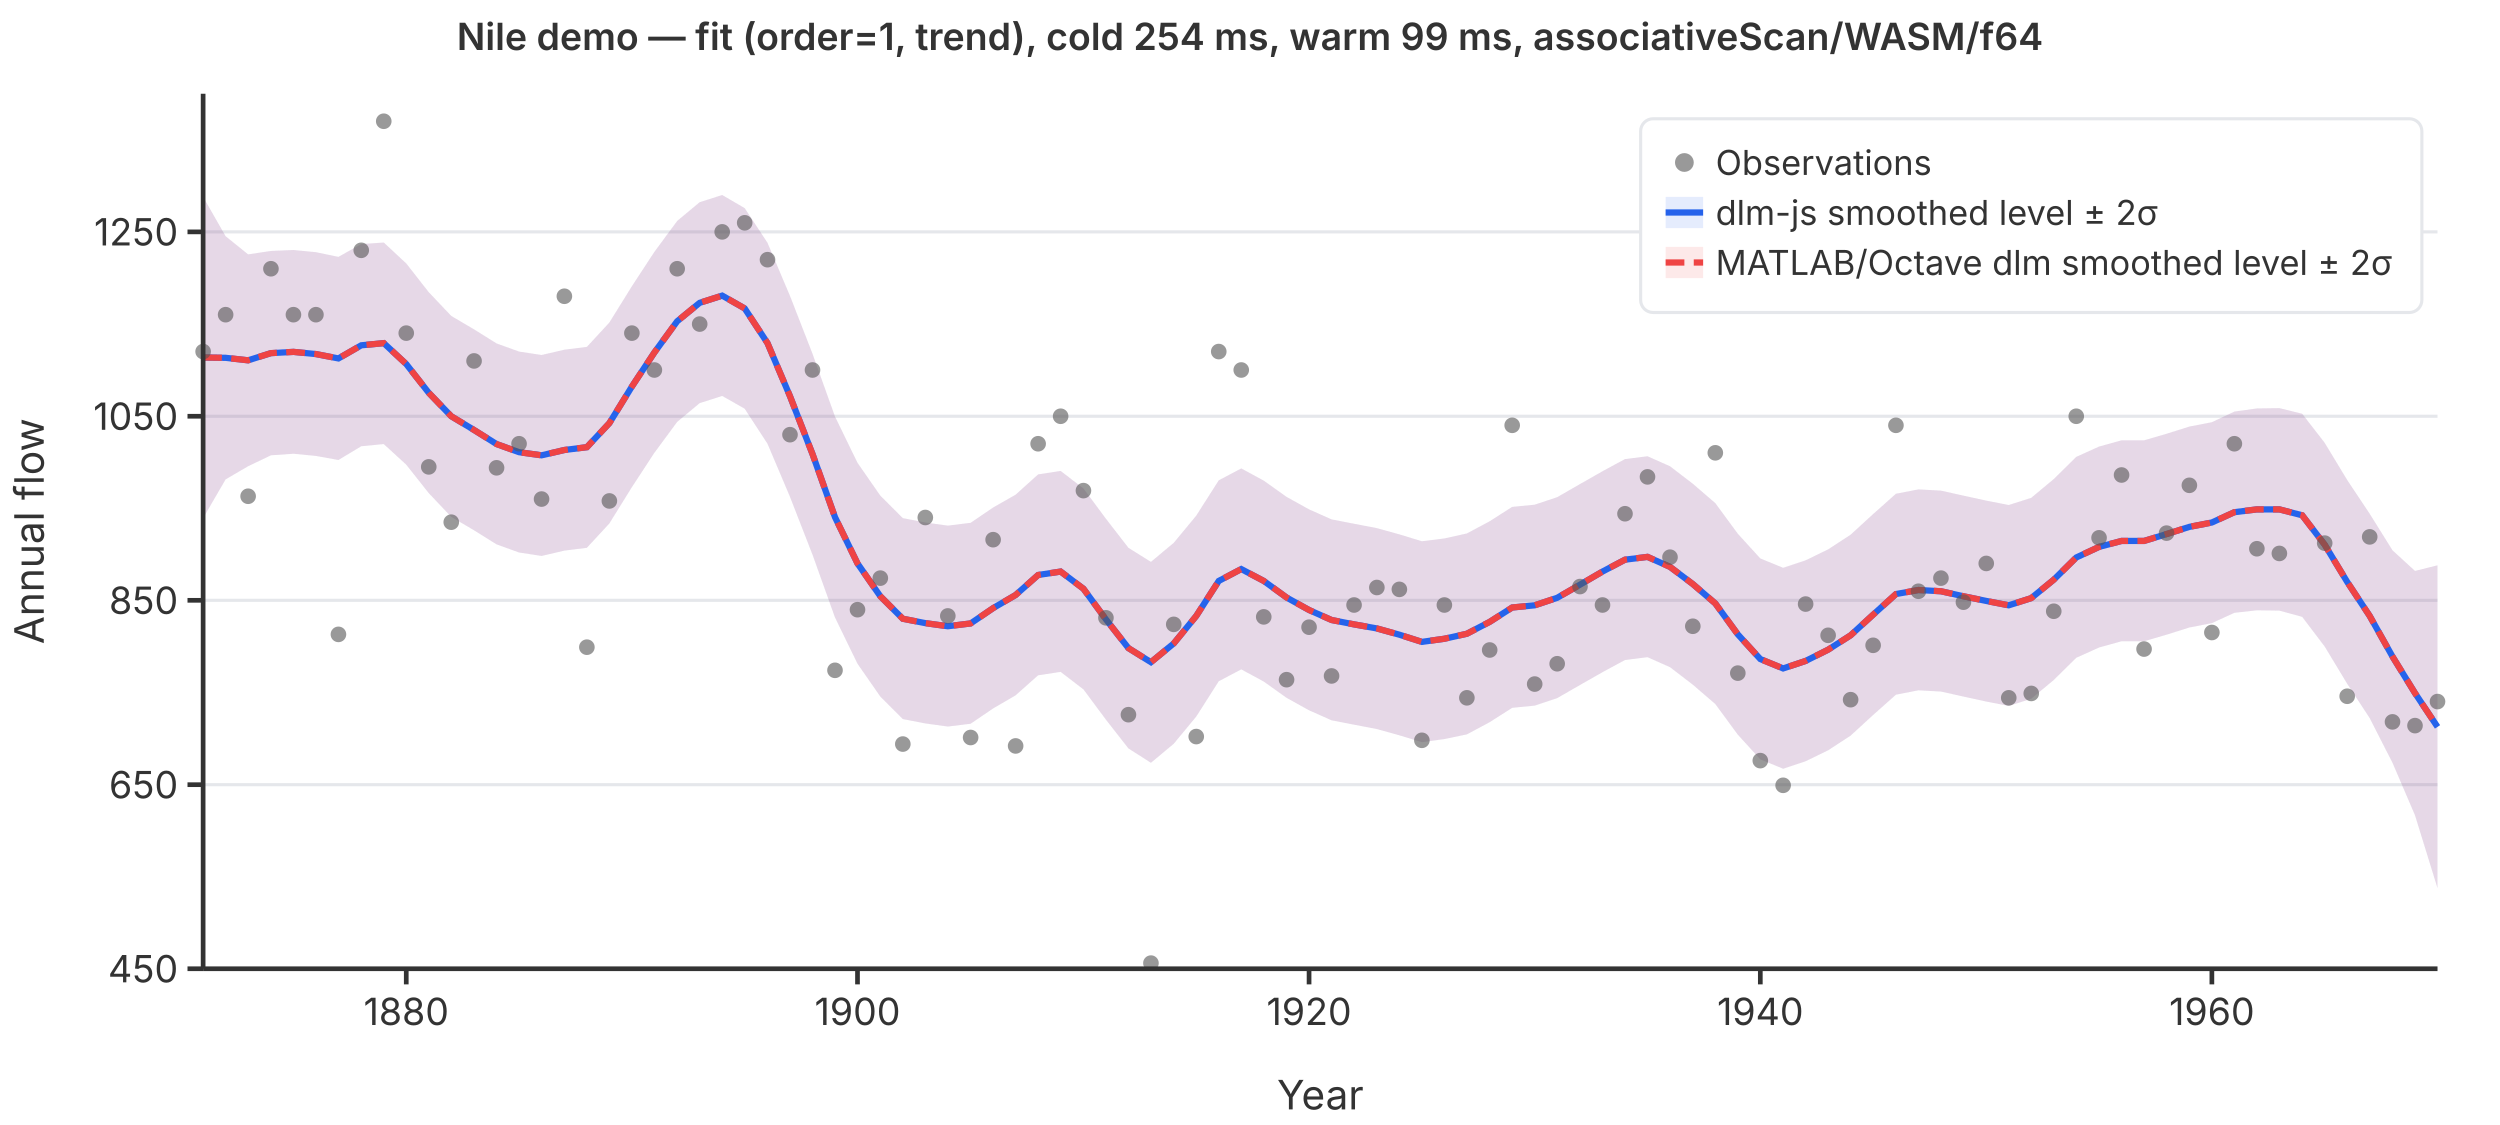
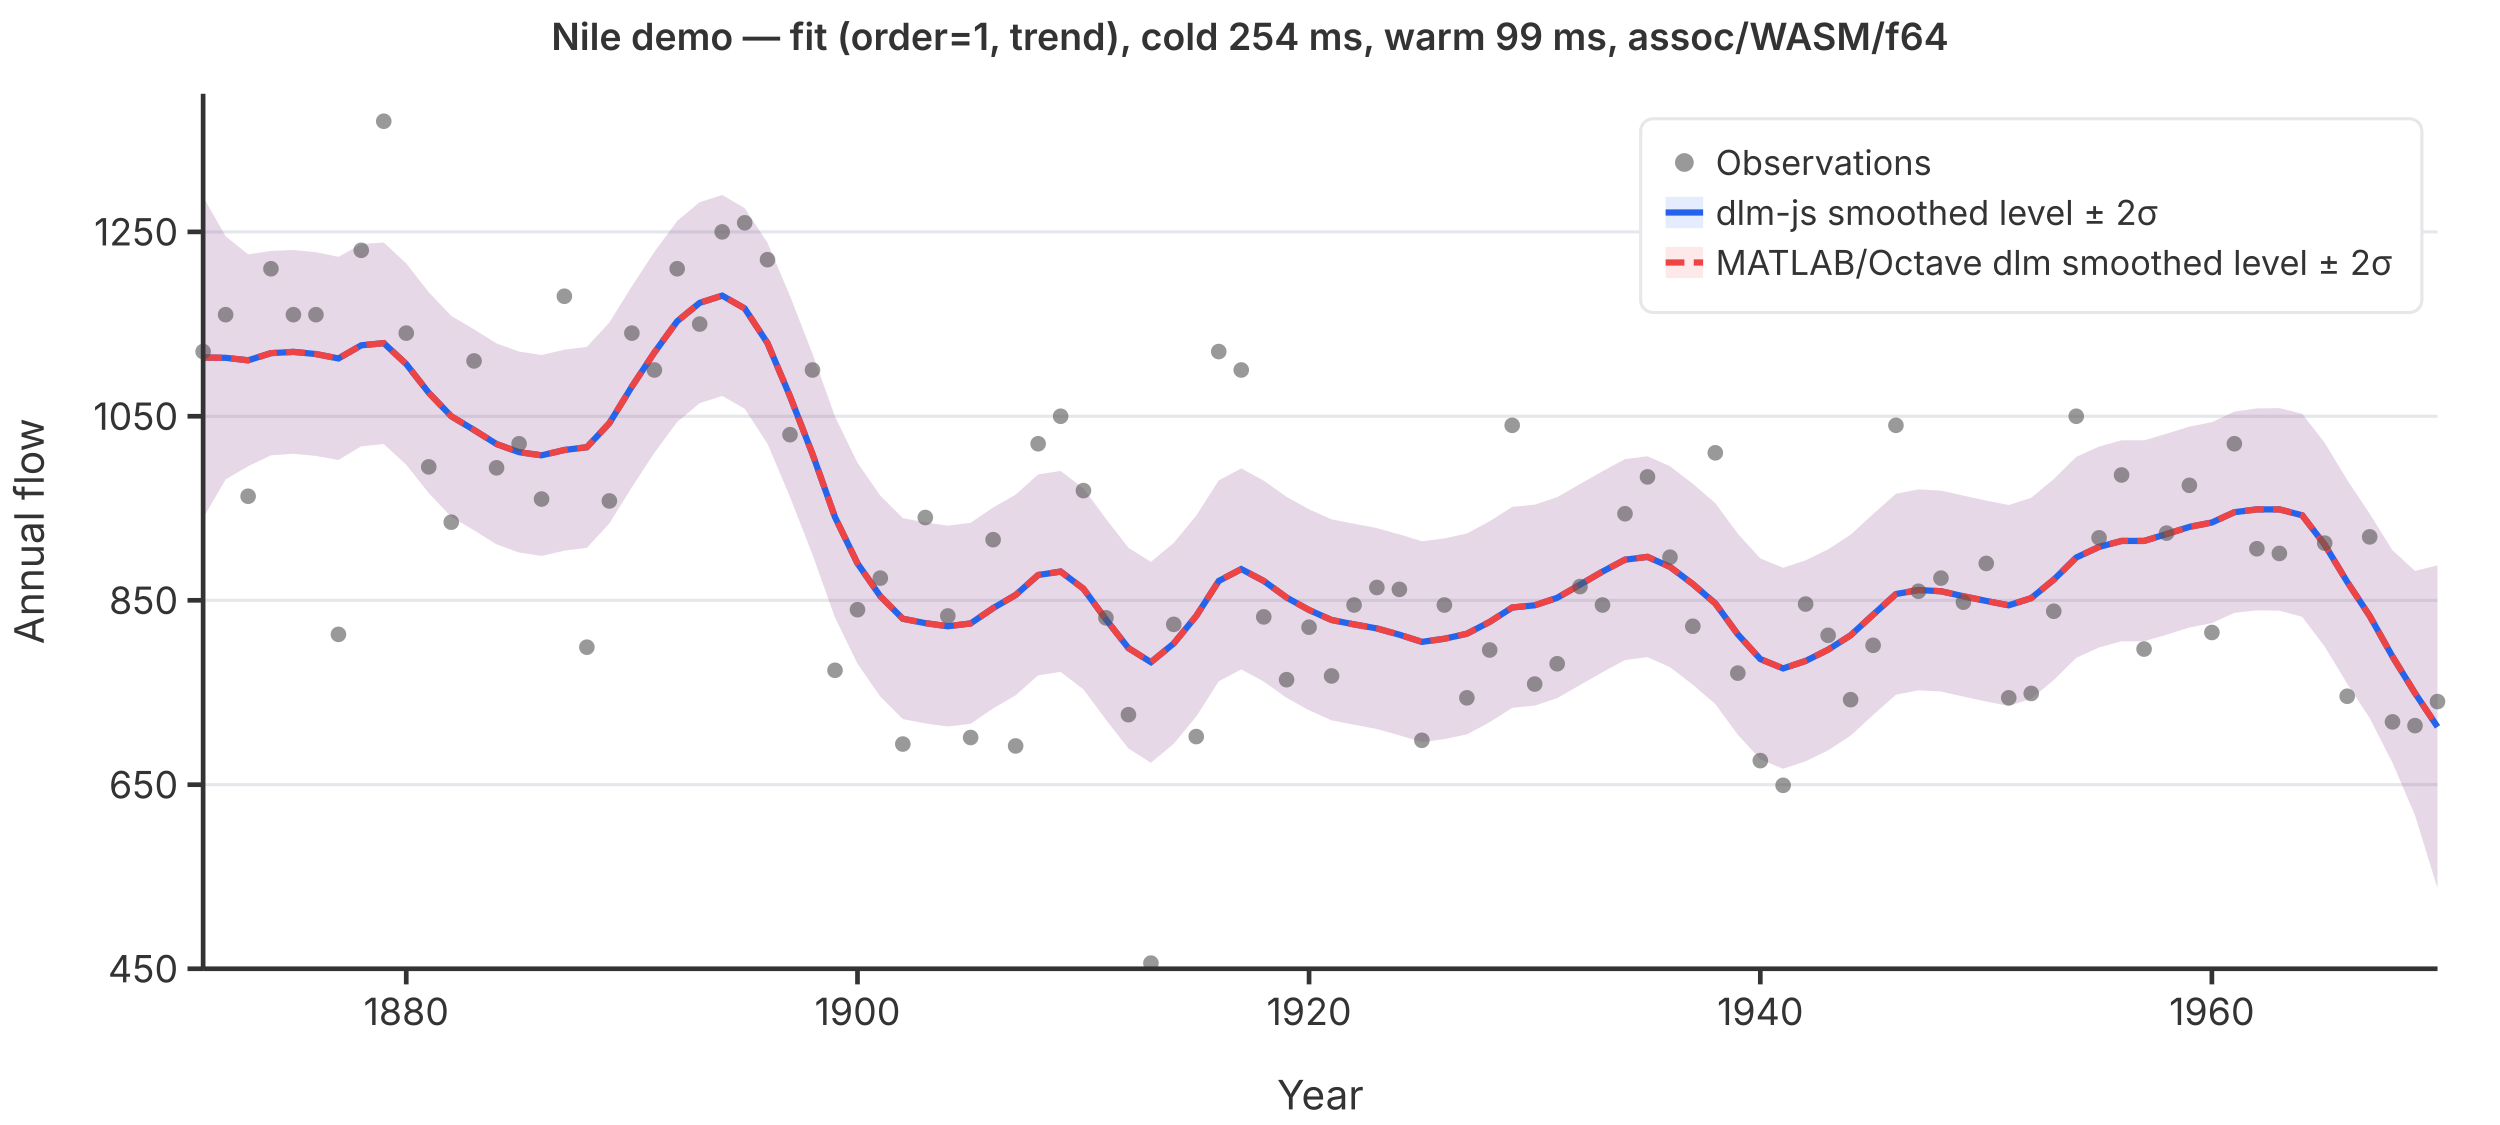
<svg xmlns="http://www.w3.org/2000/svg" viewBox="0 0 800 360" font-family="system-ui,-apple-system,sans-serif" font-size="12">
  <rect width="800" height="360" fill="white" />
  <line x1="65" y1="310.0" x2="780" y2="310.0" stroke="#e5e7eb" stroke-width="1" />
  <line x1="65" y1="251.1" x2="780" y2="251.1" stroke="#e5e7eb" stroke-width="1" />
  <line x1="65" y1="192.1" x2="780" y2="192.1" stroke="#e5e7eb" stroke-width="1" />
  <line x1="65" y1="133.2" x2="780" y2="133.2" stroke="#e5e7eb" stroke-width="1" />
  <line x1="65" y1="74.2" x2="780" y2="74.2" stroke="#e5e7eb" stroke-width="1" />
  <path d="M65.0,63.0L72.2,75.6L79.4,81.4L86.7,80.3L93.9,80.0L101.1,80.7L108.3,82.2L115.6,78.1L122.8,77.6L130.0,84.3L137.2,93.5L144.4,101.1L151.7,105.4L158.9,109.9L166.1,112.5L173.3,113.6L180.6,111.9L187.8,111.0L195.0,103.2L202.2,91.6L209.4,80.6L216.7,70.7L223.9,64.7L231.1,62.4L238.3,66.6L245.6,77.7L252.8,94.7L260.0,113.2L267.2,133.3L274.4,148.1L281.7,158.6L288.9,165.8L296.1,167.2L303.3,168.2L310.6,167.3L317.8,162.4L325.0,158.3L332.2,151.8L339.4,150.7L346.7,156.3L353.9,166.0L361.1,175.3L368.3,179.8L375.6,173.7L382.8,165.0L390.0,153.7L397.2,149.9L404.4,153.8L411.7,159.0L418.9,163.0L426.1,166.2L433.3,167.6L440.6,169.0L447.8,171.0L455.0,173.2L462.2,172.3L469.4,170.7L476.7,166.8L483.9,162.2L491.1,161.5L498.3,159.1L505.6,154.9L512.8,150.8L520.0,146.9L527.2,146.0L534.4,149.2L541.7,154.8L548.9,161.0L556.1,170.8L563.3,178.7L570.6,181.7L577.8,179.3L585.0,175.8L592.2,171.1L599.4,164.5L606.7,158.0L613.9,156.6L621.1,157.0L628.3,158.6L635.6,160.2L642.8,161.6L650.0,159.3L657.2,153.3L664.4,146.2L671.7,142.9L678.9,140.9L686.1,140.9L693.3,138.8L700.6,136.5L707.8,135.1L715.0,131.7L722.2,130.7L729.4,130.6L736.7,132.4L743.9,141.7L751.1,153.6L758.3,164.4L765.6,176.1L772.8,182.7L780.0,180.9L780.0,284.2L772.8,260.9L765.6,244.1L758.3,229.8L751.1,218.8L743.9,206.9L736.7,197.4L729.4,195.4L722.2,195.3L715.0,196.1L707.8,199.4L700.6,200.8L693.3,203.1L686.1,205.2L678.9,205.2L671.7,207.2L664.4,210.5L657.2,217.6L650.0,223.6L642.8,225.9L635.6,224.5L628.3,222.9L621.1,221.3L613.9,220.9L606.7,222.3L599.4,228.8L592.2,235.4L585.0,240.1L577.8,243.6L570.6,246.0L563.3,243.0L556.1,235.1L548.9,225.3L541.7,219.1L534.4,213.5L527.2,210.3L520.0,211.2L512.8,215.1L505.6,219.2L498.3,223.4L491.1,225.8L483.9,226.5L476.7,231.1L469.4,235.0L462.2,236.5L455.0,237.5L447.8,235.3L440.6,233.3L433.3,231.9L426.1,230.5L418.9,227.3L411.7,223.3L404.4,218.1L397.2,214.2L390.0,218.0L382.8,229.3L375.6,238.0L368.3,244.1L361.1,239.5L353.9,230.3L346.7,220.6L339.4,215.0L332.2,216.1L325.0,222.5L317.8,226.7L310.6,231.6L303.3,232.5L296.1,231.5L288.9,230.1L281.7,222.9L274.4,212.4L267.2,197.6L260.0,177.5L252.8,159.0L245.6,142.0L238.3,130.8L231.1,126.7L223.9,129.0L216.7,135.0L209.4,144.9L202.2,155.9L195.0,167.5L187.8,175.3L180.6,176.2L173.3,177.9L166.1,176.8L158.9,174.2L151.7,169.7L144.4,165.4L137.2,157.8L130.0,148.7L122.8,142.1L115.6,142.8L108.3,147.2L101.1,145.9L93.9,145.2L86.7,145.7L79.4,149.2L72.2,153.4L65.0,165.8Z" fill="rgba(37,99,235,0.12)" stroke="none" />
  <path d="M65.0,63.0L72.2,75.6L79.4,81.4L86.7,80.3L93.9,80.0L101.1,80.7L108.3,82.2L115.6,78.1L122.8,77.6L130.0,84.3L137.2,93.5L144.4,101.1L151.7,105.4L158.9,109.9L166.1,112.5L173.3,113.6L180.6,111.9L187.8,111.0L195.0,103.2L202.2,91.6L209.4,80.6L216.7,70.7L223.9,64.7L231.1,62.4L238.3,66.6L245.6,77.7L252.8,94.7L260.0,113.2L267.2,133.3L274.4,148.1L281.7,158.6L288.9,165.8L296.1,167.2L303.3,168.2L310.6,167.3L317.8,162.4L325.0,158.3L332.2,151.8L339.4,150.7L346.7,156.3L353.9,166.0L361.1,175.3L368.3,179.8L375.6,173.7L382.8,165.0L390.0,153.7L397.2,149.9L404.4,153.8L411.7,159.0L418.9,163.0L426.1,166.2L433.3,167.6L440.6,169.0L447.8,171.0L455.0,173.2L462.2,172.3L469.4,170.7L476.7,166.8L483.9,162.2L491.1,161.5L498.3,159.1L505.6,154.9L512.8,150.8L520.0,146.9L527.2,146.0L534.4,149.2L541.7,154.8L548.9,161.0L556.1,170.8L563.3,178.7L570.6,181.7L577.8,179.3L585.0,175.8L592.2,171.1L599.4,164.5L606.7,158.0L613.9,156.6L621.1,157.0L628.3,158.6L635.6,160.2L642.8,161.6L650.0,159.3L657.2,153.3L664.4,146.2L671.7,142.9L678.9,140.9L686.1,140.9L693.3,138.8L700.6,136.5L707.8,135.1L715.0,131.7L722.2,130.7L729.4,130.6L736.7,132.4L743.9,141.7L751.1,153.6L758.3,164.4L765.6,176.1L772.8,182.7L780.0,180.9L780.0,284.2L772.8,260.9L765.6,244.1L758.3,229.8L751.1,218.8L743.9,206.9L736.7,197.4L729.4,195.4L722.2,195.3L715.0,196.1L707.8,199.4L700.6,200.8L693.3,203.1L686.1,205.2L678.9,205.2L671.7,207.2L664.4,210.5L657.2,217.6L650.0,223.6L642.8,225.9L635.6,224.5L628.3,222.9L621.1,221.3L613.9,220.9L606.7,222.3L599.4,228.8L592.2,235.4L585.0,240.1L577.8,243.6L570.6,246.0L563.3,243.0L556.1,235.1L548.9,225.3L541.7,219.1L534.4,213.5L527.2,210.3L520.0,211.2L512.8,215.1L505.6,219.2L498.3,223.4L491.1,225.8L483.9,226.5L476.7,231.1L469.4,235.0L462.2,236.5L455.0,237.5L447.8,235.3L440.6,233.3L433.3,231.9L426.1,230.5L418.9,227.3L411.7,223.3L404.4,218.1L397.2,214.2L390.0,218.0L382.8,229.3L375.6,238.0L368.3,244.1L361.1,239.5L353.9,230.3L346.7,220.6L339.4,215.0L332.2,216.1L325.0,222.5L317.8,226.7L310.6,231.6L303.3,232.5L296.1,231.5L288.9,230.1L281.7,222.9L274.4,212.4L267.2,197.6L260.0,177.5L252.8,159.0L245.6,142.0L238.3,130.8L231.1,126.7L223.9,129.0L216.7,135.0L209.4,144.9L202.2,155.9L195.0,167.5L187.8,175.3L180.6,176.2L173.3,177.9L166.1,176.8L158.9,174.2L151.7,169.7L144.4,165.4L137.2,157.8L130.0,148.7L122.8,142.1L115.6,142.8L108.3,147.2L101.1,145.9L93.9,145.2L86.7,145.7L79.4,149.2L72.2,153.4L65.0,165.8Z" fill="rgba(239,68,68,0.12)" stroke="none" />
  <polyline points="65.0,114.4 72.2,114.5 79.4,115.3 86.7,113.0 93.9,112.6 101.1,113.3 108.3,114.7 115.6,110.5 122.8,109.8 130.0,116.5 137.2,125.7 144.4,133.2 151.7,137.6 158.9,142.1 166.1,144.7 173.3,145.7 180.6,144.0 187.8,143.1 195.0,135.4 202.2,123.7 209.4,112.8 216.7,102.8 223.9,96.9 231.1,94.6 238.3,98.7 245.6,109.8 252.8,126.8 260.0,145.3 267.2,165.5 274.4,180.3 281.7,190.8 288.9,198.0 296.1,199.4 303.3,200.4 310.6,199.5 317.8,194.6 325.0,190.4 332.2,184.0 339.4,182.9 346.7,188.4 353.9,198.2 361.1,207.4 368.3,211.9 375.6,205.9 382.8,197.1 390.0,185.9 397.2,182.1 404.4,185.9 411.7,191.2 418.9,195.2 426.1,198.4 433.3,199.8 440.6,201.1 447.8,203.1 455.0,205.4 462.2,204.4 469.4,202.8 476.7,199.0 483.9,194.4 491.1,193.7 498.3,191.3 505.6,187.1 512.8,182.9 520.0,179.1 527.2,178.2 534.4,181.4 541.7,186.9 548.9,193.1 556.1,203.0 563.3,210.9 570.6,213.9 577.8,211.5 585.0,207.9 592.2,203.3 599.4,196.7 606.7,190.1 613.9,188.8 621.1,189.2 628.3,190.8 635.6,192.3 642.8,193.7 650.0,191.4 657.2,185.5 664.4,178.4 671.7,175.0 678.9,173.1 686.1,173.1 693.3,170.9 700.6,168.6 707.8,167.2 715.0,163.9 722.2,163.0 729.4,163.0 736.7,164.9 743.9,174.3 751.1,186.2 758.3,197.1 765.6,210.1 772.8,221.8 780.0,232.6" fill="none" stroke="#2563eb" stroke-width="2" />
  <polyline points="65.0,114.4 72.2,114.5 79.4,115.3 86.7,113.0 93.9,112.6 101.1,113.3 108.3,114.7 115.6,110.5 122.8,109.8 130.0,116.5 137.2,125.7 144.4,133.2 151.7,137.6 158.9,142.1 166.1,144.7 173.3,145.7 180.6,144.0 187.8,143.1 195.0,135.4 202.2,123.7 209.4,112.8 216.7,102.8 223.9,96.9 231.1,94.6 238.3,98.7 245.6,109.8 252.8,126.8 260.0,145.3 267.2,165.5 274.4,180.3 281.7,190.8 288.9,198.0 296.1,199.4 303.3,200.4 310.6,199.5 317.8,194.6 325.0,190.4 332.2,184.0 339.4,182.9 346.7,188.4 353.9,198.2 361.1,207.4 368.3,211.9 375.6,205.9 382.8,197.1 390.0,185.9 397.2,182.1 404.4,185.9 411.7,191.2 418.9,195.2 426.1,198.4 433.3,199.8 440.6,201.1 447.8,203.1 455.0,205.4 462.2,204.4 469.4,202.8 476.7,199.0 483.9,194.4 491.1,193.7 498.3,191.3 505.6,187.1 512.8,182.9 520.0,179.1 527.2,178.2 534.4,181.4 541.7,186.9 548.9,193.1 556.1,203.0 563.3,210.9 570.6,213.9 577.8,211.5 585.0,207.9 592.2,203.3 599.4,196.7 606.7,190.1 613.9,188.8 621.1,189.2 628.3,190.8 635.6,192.3 642.8,193.7 650.0,191.4 657.2,185.5 664.4,178.4 671.7,175.0 678.9,173.1 686.1,173.1 693.3,170.9 700.6,168.6 707.8,167.2 715.0,163.9 722.2,163.0 729.4,163.0 736.7,164.9 743.9,174.3 751.1,186.2 758.3,197.1 765.6,210.1 772.8,221.8 780.0,232.6" fill="none" stroke="#ef4444" stroke-width="2" stroke-dasharray="6,3" />
  <circle cx="65.0" cy="112.5" r="2.5" fill="#555" opacity="0.6" />
  <circle cx="72.2" cy="100.7" r="2.5" fill="#555" opacity="0.6" />
  <circle cx="79.4" cy="158.8" r="2.5" fill="#555" opacity="0.6" />
  <circle cx="86.7" cy="86.0" r="2.5" fill="#555" opacity="0.6" />
  <circle cx="93.9" cy="100.7" r="2.5" fill="#555" opacity="0.6" />
  <circle cx="101.1" cy="100.7" r="2.5" fill="#555" opacity="0.6" />
  <circle cx="108.3" cy="203.0" r="2.5" fill="#555" opacity="0.6" />
  <circle cx="115.6" cy="80.1" r="2.5" fill="#555" opacity="0.6" />
  <circle cx="122.8" cy="38.8" r="2.5" fill="#555" opacity="0.6" />
  <circle cx="130.0" cy="106.6" r="2.5" fill="#555" opacity="0.6" />
  <circle cx="137.2" cy="149.4" r="2.5" fill="#555" opacity="0.6" />
  <circle cx="144.4" cy="167.1" r="2.5" fill="#555" opacity="0.6" />
  <circle cx="151.7" cy="115.5" r="2.5" fill="#555" opacity="0.6" />
  <circle cx="158.9" cy="149.7" r="2.5" fill="#555" opacity="0.6" />
  <circle cx="166.1" cy="142.0" r="2.5" fill="#555" opacity="0.6" />
  <circle cx="173.3" cy="159.7" r="2.5" fill="#555" opacity="0.6" />
  <circle cx="180.6" cy="94.8" r="2.5" fill="#555" opacity="0.6" />
  <circle cx="187.8" cy="207.1" r="2.5" fill="#555" opacity="0.6" />
  <circle cx="195.0" cy="160.3" r="2.5" fill="#555" opacity="0.6" />
  <circle cx="202.2" cy="106.6" r="2.5" fill="#555" opacity="0.6" />
  <circle cx="209.4" cy="118.4" r="2.5" fill="#555" opacity="0.6" />
  <circle cx="216.7" cy="86.0" r="2.5" fill="#555" opacity="0.6" />
  <circle cx="223.9" cy="103.7" r="2.5" fill="#555" opacity="0.6" />
  <circle cx="231.1" cy="74.2" r="2.5" fill="#555" opacity="0.6" />
  <circle cx="238.3" cy="71.3" r="2.5" fill="#555" opacity="0.6" />
  <circle cx="245.6" cy="83.1" r="2.5" fill="#555" opacity="0.6" />
  <circle cx="252.8" cy="139.1" r="2.5" fill="#555" opacity="0.6" />
  <circle cx="260.0" cy="118.4" r="2.5" fill="#555" opacity="0.6" />
  <circle cx="267.2" cy="214.5" r="2.5" fill="#555" opacity="0.6" />
  <circle cx="274.4" cy="195.1" r="2.5" fill="#555" opacity="0.6" />
  <circle cx="281.7" cy="185.0" r="2.5" fill="#555" opacity="0.6" />
  <circle cx="288.9" cy="238.1" r="2.5" fill="#555" opacity="0.6" />
  <circle cx="296.1" cy="165.6" r="2.5" fill="#555" opacity="0.6" />
  <circle cx="303.3" cy="197.1" r="2.5" fill="#555" opacity="0.6" />
  <circle cx="310.6" cy="236.0" r="2.5" fill="#555" opacity="0.6" />
  <circle cx="317.8" cy="172.7" r="2.5" fill="#555" opacity="0.6" />
  <circle cx="325.0" cy="238.7" r="2.5" fill="#555" opacity="0.6" />
  <circle cx="332.2" cy="142.0" r="2.5" fill="#555" opacity="0.6" />
  <circle cx="339.4" cy="133.2" r="2.5" fill="#555" opacity="0.6" />
  <circle cx="346.7" cy="157.0" r="2.5" fill="#555" opacity="0.6" />
  <circle cx="353.9" cy="197.7" r="2.5" fill="#555" opacity="0.6" />
  <circle cx="361.1" cy="228.7" r="2.5" fill="#555" opacity="0.6" />
  <circle cx="368.3" cy="308.2" r="2.5" fill="#555" opacity="0.6" />
  <circle cx="375.6" cy="199.8" r="2.5" fill="#555" opacity="0.6" />
  <circle cx="382.8" cy="235.7" r="2.5" fill="#555" opacity="0.6" />
  <circle cx="390.0" cy="112.5" r="2.5" fill="#555" opacity="0.6" />
  <circle cx="397.2" cy="118.4" r="2.5" fill="#555" opacity="0.6" />
  <circle cx="404.4" cy="197.4" r="2.5" fill="#555" opacity="0.6" />
  <circle cx="411.7" cy="217.5" r="2.5" fill="#555" opacity="0.6" />
  <circle cx="418.9" cy="200.7" r="2.5" fill="#555" opacity="0.6" />
  <circle cx="426.1" cy="216.3" r="2.5" fill="#555" opacity="0.6" />
  <circle cx="433.3" cy="193.6" r="2.5" fill="#555" opacity="0.6" />
  <circle cx="440.6" cy="188.0" r="2.5" fill="#555" opacity="0.6" />
  <circle cx="447.8" cy="188.6" r="2.5" fill="#555" opacity="0.6" />
  <circle cx="455.0" cy="236.9" r="2.5" fill="#555" opacity="0.6" />
  <circle cx="462.2" cy="193.6" r="2.5" fill="#555" opacity="0.6" />
  <circle cx="469.4" cy="223.3" r="2.5" fill="#555" opacity="0.6" />
  <circle cx="476.7" cy="208.0" r="2.5" fill="#555" opacity="0.6" />
  <circle cx="483.9" cy="136.1" r="2.5" fill="#555" opacity="0.6" />
  <circle cx="491.1" cy="218.9" r="2.5" fill="#555" opacity="0.6" />
  <circle cx="498.3" cy="212.4" r="2.5" fill="#555" opacity="0.6" />
  <circle cx="505.6" cy="187.7" r="2.5" fill="#555" opacity="0.6" />
  <circle cx="512.8" cy="193.6" r="2.5" fill="#555" opacity="0.6" />
  <circle cx="520.0" cy="164.4" r="2.5" fill="#555" opacity="0.6" />
  <circle cx="527.2" cy="152.6" r="2.5" fill="#555" opacity="0.6" />
  <circle cx="534.4" cy="178.3" r="2.5" fill="#555" opacity="0.6" />
  <circle cx="541.7" cy="200.4" r="2.5" fill="#555" opacity="0.6" />
  <circle cx="548.9" cy="144.9" r="2.5" fill="#555" opacity="0.6" />
  <circle cx="556.1" cy="215.4" r="2.5" fill="#555" opacity="0.6" />
  <circle cx="563.3" cy="243.4" r="2.5" fill="#555" opacity="0.6" />
  <circle cx="570.6" cy="251.3" r="2.5" fill="#555" opacity="0.6" />
  <circle cx="577.8" cy="193.3" r="2.5" fill="#555" opacity="0.6" />
  <circle cx="585.0" cy="203.3" r="2.5" fill="#555" opacity="0.6" />
  <circle cx="592.2" cy="223.9" r="2.5" fill="#555" opacity="0.6" />
  <circle cx="599.4" cy="206.5" r="2.5" fill="#555" opacity="0.6" />
  <circle cx="606.7" cy="136.1" r="2.5" fill="#555" opacity="0.6" />
  <circle cx="613.9" cy="189.2" r="2.5" fill="#555" opacity="0.6" />
  <circle cx="621.1" cy="185.0" r="2.5" fill="#555" opacity="0.6" />
  <circle cx="628.3" cy="192.7" r="2.5" fill="#555" opacity="0.6" />
  <circle cx="635.6" cy="180.3" r="2.5" fill="#555" opacity="0.6" />
  <circle cx="642.8" cy="223.3" r="2.5" fill="#555" opacity="0.6" />
  <circle cx="650.0" cy="221.9" r="2.5" fill="#555" opacity="0.6" />
  <circle cx="657.2" cy="195.6" r="2.5" fill="#555" opacity="0.6" />
  <circle cx="664.4" cy="133.2" r="2.5" fill="#555" opacity="0.6" />
  <circle cx="671.7" cy="172.1" r="2.5" fill="#555" opacity="0.6" />
  <circle cx="678.9" cy="152.0" r="2.5" fill="#555" opacity="0.6" />
  <circle cx="686.1" cy="207.7" r="2.5" fill="#555" opacity="0.6" />
  <circle cx="693.3" cy="170.6" r="2.5" fill="#555" opacity="0.6" />
  <circle cx="700.6" cy="155.3" r="2.5" fill="#555" opacity="0.6" />
  <circle cx="707.8" cy="202.4" r="2.5" fill="#555" opacity="0.6" />
  <circle cx="715.0" cy="142.0" r="2.5" fill="#555" opacity="0.6" />
  <circle cx="722.2" cy="175.6" r="2.5" fill="#555" opacity="0.6" />
  <circle cx="729.4" cy="177.1" r="2.5" fill="#555" opacity="0.6" />
  <circle cx="736.7" cy="97.8" r="2.5" fill="#555" opacity="0.6" />
  <circle cx="743.9" cy="173.8" r="2.5" fill="#555" opacity="0.6" />
  <circle cx="751.1" cy="222.8" r="2.5" fill="#555" opacity="0.6" />
  <circle cx="758.3" cy="171.8" r="2.5" fill="#555" opacity="0.6" />
  <circle cx="765.6" cy="231.0" r="2.5" fill="#555" opacity="0.6" />
  <circle cx="772.8" cy="232.2" r="2.5" fill="#555" opacity="0.6" />
  <circle cx="780.0" cy="224.5" r="2.5" fill="#555" opacity="0.6" />
  <line x1="65" y1="30" x2="65" y2="310" stroke="#333" stroke-width="1.5" />
  <line x1="65" y1="310" x2="780" y2="310" stroke="#333" stroke-width="1.5" />
  <line x1="60" y1="310.0" x2="65" y2="310.0" stroke="#333" stroke-width="1.5" />
  <text x="57" y="310.0" text-anchor="end" dominant-baseline="middle" fill="#333">450</text>
  <line x1="60" y1="251.1" x2="65" y2="251.1" stroke="#333" stroke-width="1.5" />
  <text x="57" y="251.1" text-anchor="end" dominant-baseline="middle" fill="#333">650</text>
  <line x1="60" y1="192.1" x2="65" y2="192.1" stroke="#333" stroke-width="1.5" />
  <text x="57" y="192.1" text-anchor="end" dominant-baseline="middle" fill="#333">850</text>
  <line x1="60" y1="133.2" x2="65" y2="133.2" stroke="#333" stroke-width="1.5" />
  <text x="57" y="133.2" text-anchor="end" dominant-baseline="middle" fill="#333">1050</text>
  <line x1="60" y1="74.2" x2="65" y2="74.2" stroke="#333" stroke-width="1.5" />
  <text x="57" y="74.2" text-anchor="end" dominant-baseline="middle" fill="#333">1250</text>
  <line x1="130.0" y1="310" x2="130.0" y2="315" stroke="#333" stroke-width="1.5" />
  <text x="130.0" y="328" text-anchor="middle" fill="#333">1880</text>
  <line x1="274.4" y1="310" x2="274.4" y2="315" stroke="#333" stroke-width="1.5" />
  <text x="274.4" y="328" text-anchor="middle" fill="#333">1900</text>
  <line x1="418.9" y1="310" x2="418.9" y2="315" stroke="#333" stroke-width="1.5" />
  <text x="418.9" y="328" text-anchor="middle" fill="#333">1920</text>
  <line x1="563.3" y1="310" x2="563.3" y2="315" stroke="#333" stroke-width="1.5" />
  <text x="563.3" y="328" text-anchor="middle" fill="#333">1940</text>
  <line x1="707.8" y1="310" x2="707.8" y2="315" stroke="#333" stroke-width="1.5" />
  <text x="707.8" y="328" text-anchor="middle" fill="#333">1960</text>
  <text x="422.5" y="355" text-anchor="middle" fill="#333" font-size="13">Year</text>
  <text x="14" y="170" text-anchor="middle" fill="#333" font-size="13" transform="rotate(-90,14,170)">Annual flow</text>
-   <text x="400" y="16" text-anchor="middle" fill="#333" font-size="12" font-weight="600">Nile demo — fit (order=1, trend), cold 254 ms, warm 99 ms, associativeScan/WASM/f64</text>
+   <text x="400" y="16" text-anchor="middle" fill="#333" font-size="12" font-weight="600">Nile demo — fit (order=1, trend), cold 254 ms, warm 99 ms, assoc/WASM/f64</text>
  <rect x="525" y="38" width="250" height="62" rx="4" fill="white" stroke="#e5e7eb" stroke-width="1" />
  <circle cx="539" cy="52" r="3" fill="#555" opacity="0.6" />
  <text x="549" y="52" dominant-baseline="middle" fill="#333" font-size="11">Observations</text>
  <line x1="533" y1="68" x2="545" y2="68" stroke="#2563eb" stroke-width="2" />
  <rect x="533" y="63" width="12" height="10" fill="rgba(37,99,235,0.12)" stroke="none" />
  <text x="549" y="68" dominant-baseline="middle" fill="#333" font-size="11">dlm-js smoothed level ± 2σ</text>
  <line x1="533" y1="84" x2="545" y2="84" stroke="#ef4444" stroke-width="2" stroke-dasharray="6,3" />
  <rect x="533" y="79" width="12" height="10" fill="rgba(239,68,68,0.12)" stroke="none" />
  <text x="549" y="84" dominant-baseline="middle" fill="#333" font-size="11">MATLAB/Octave dlm smoothed level ± 2σ</text>
</svg>
